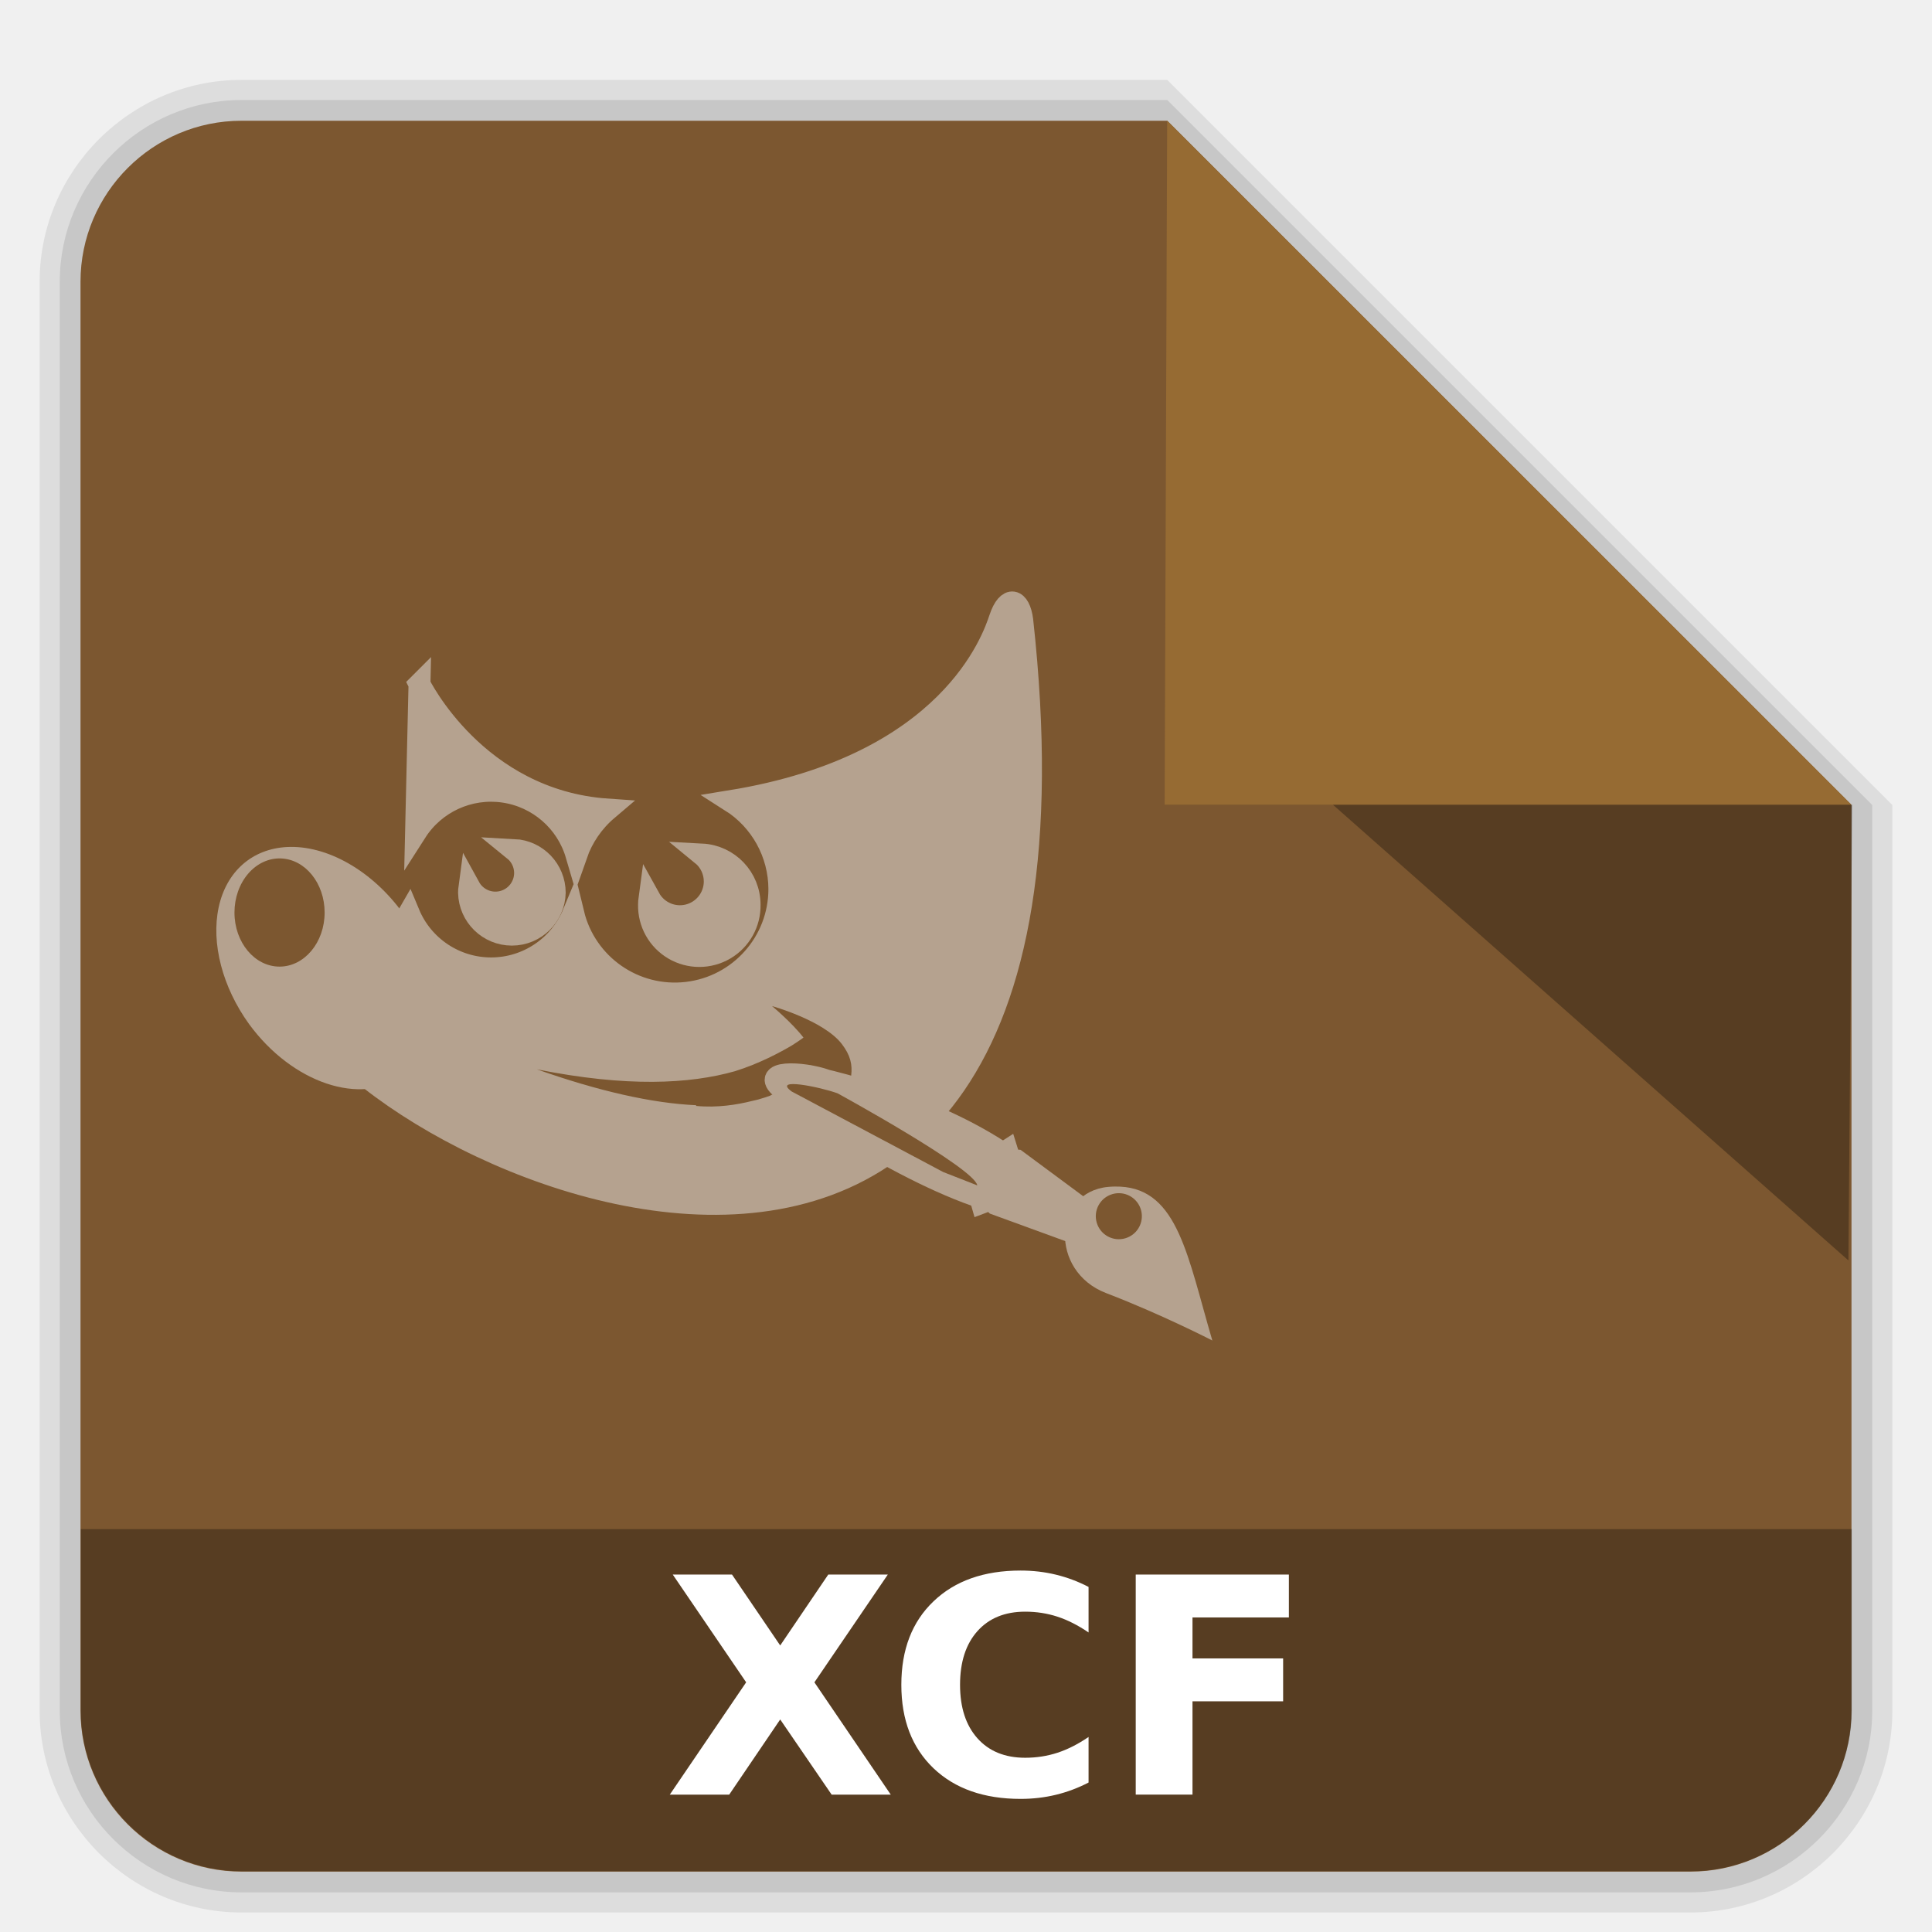
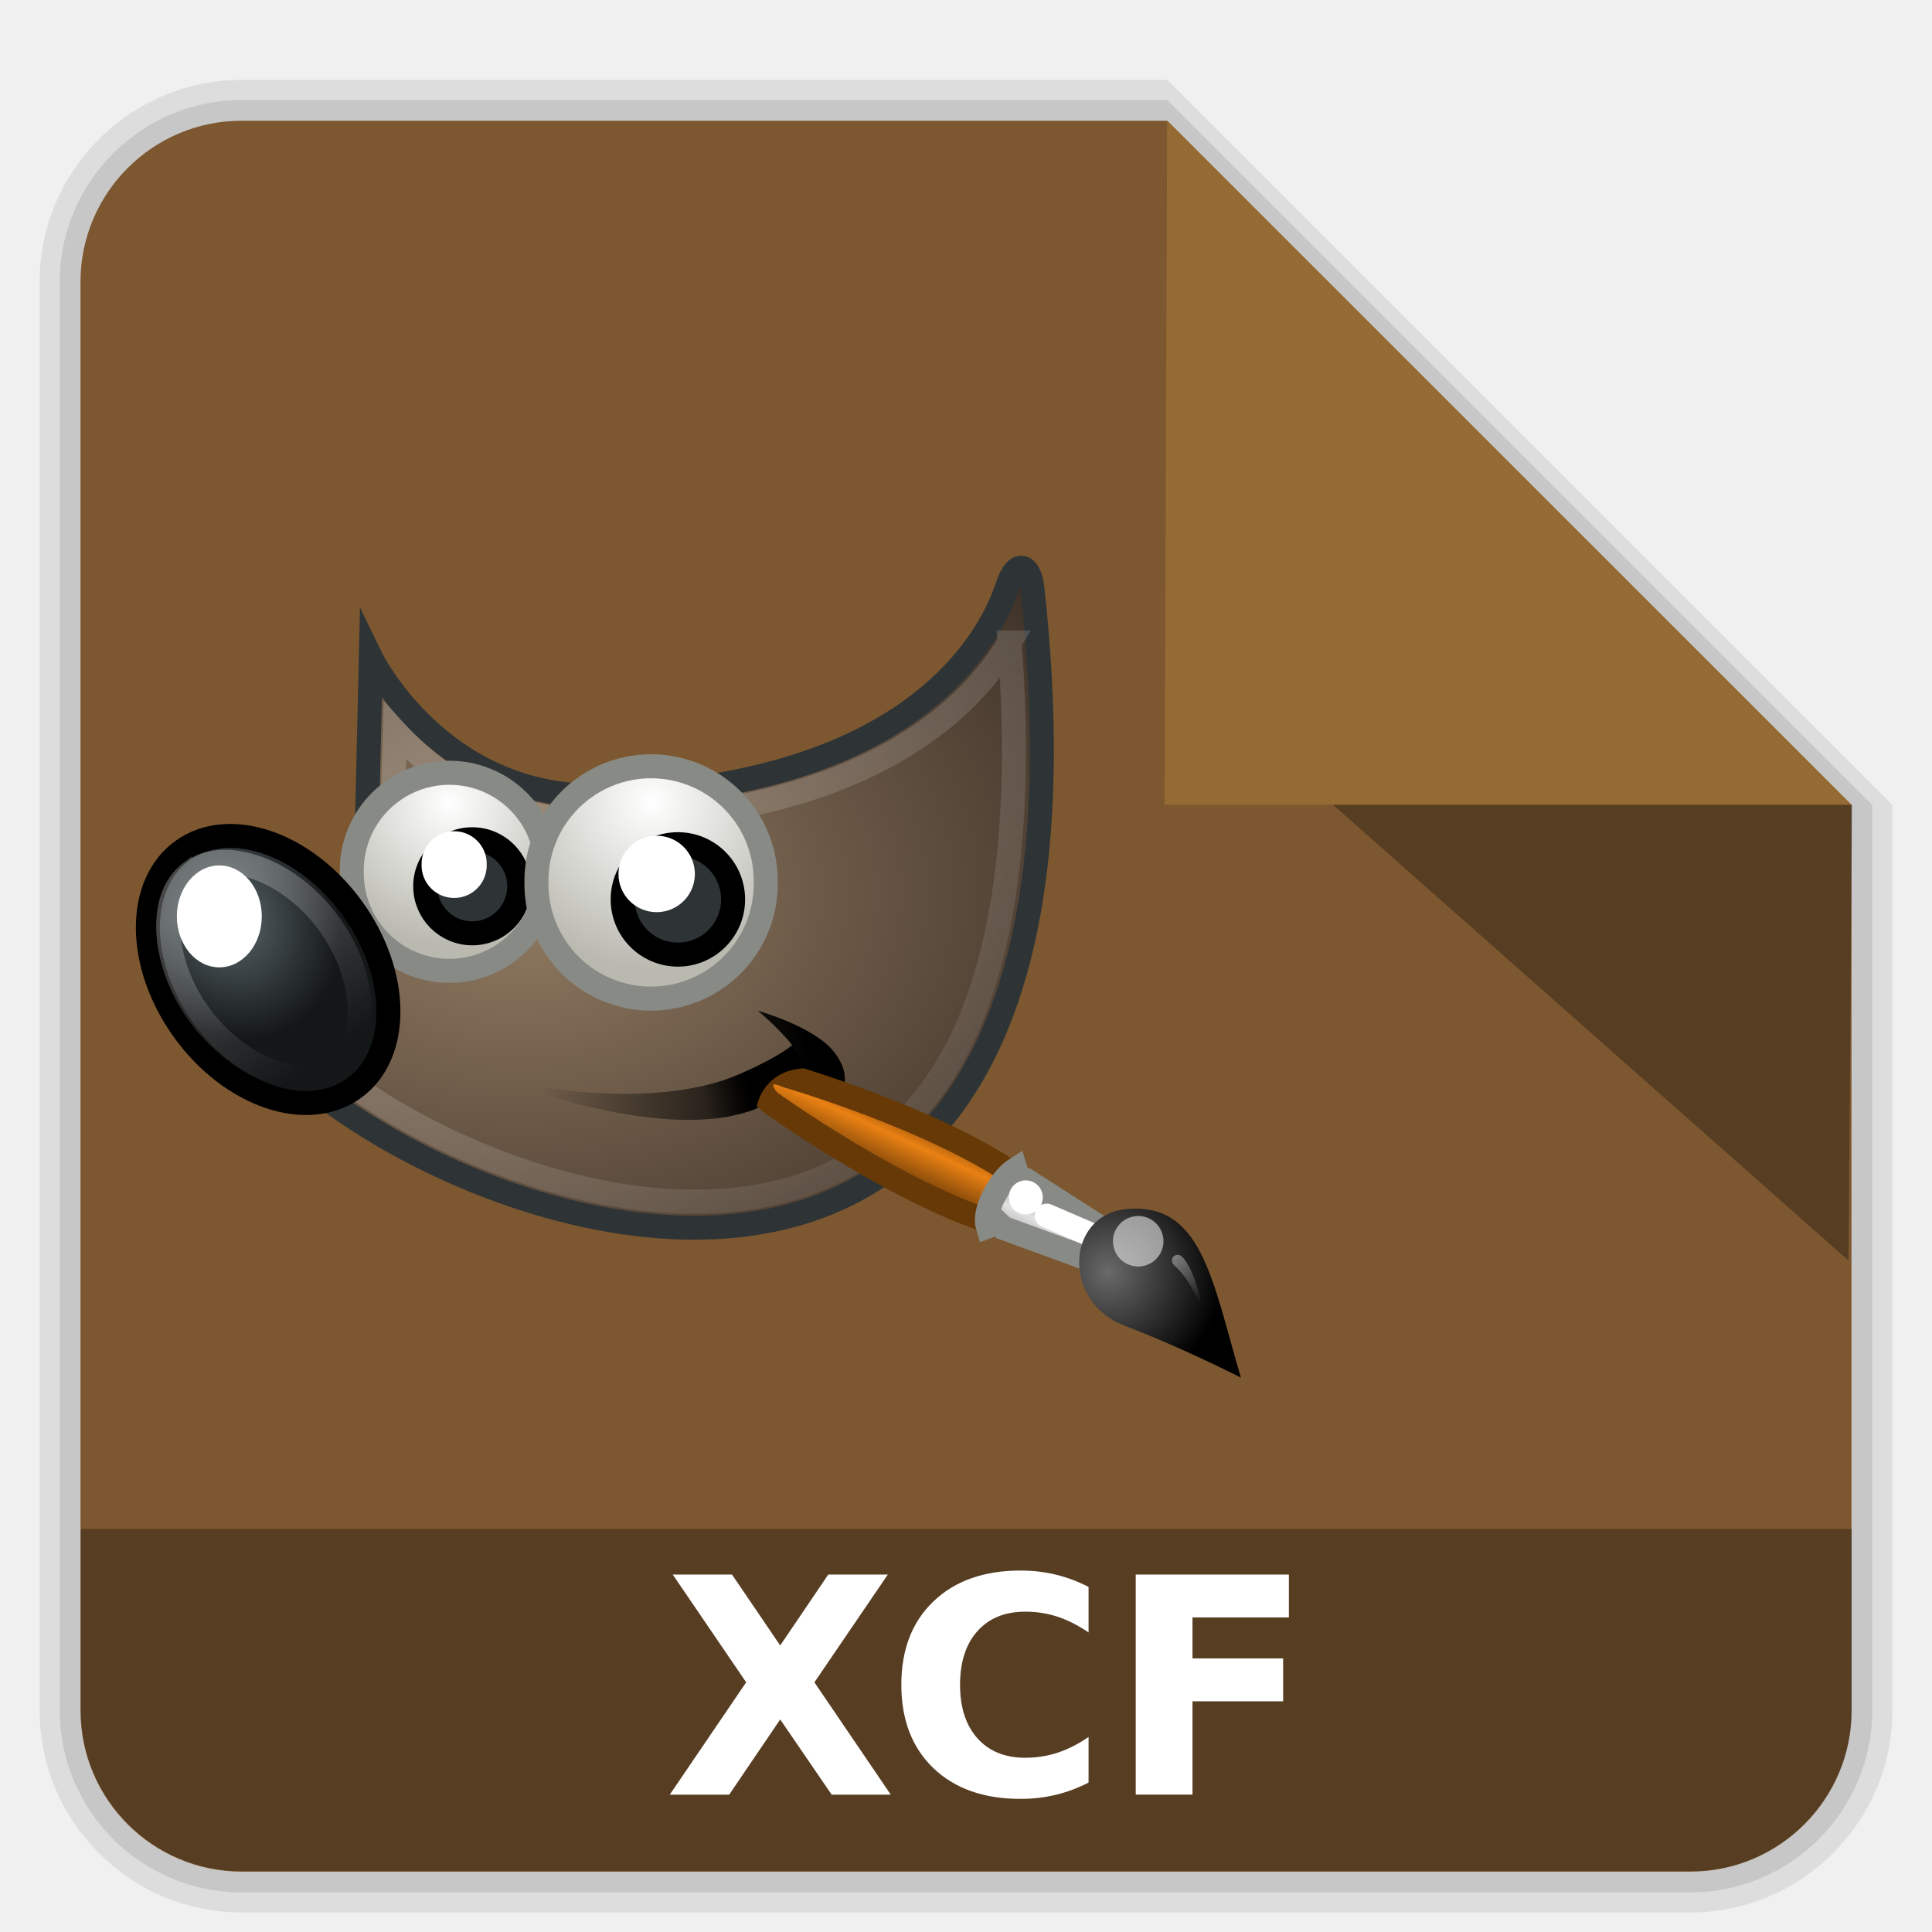
<svg xmlns="http://www.w3.org/2000/svg" xmlns:xlink="http://www.w3.org/1999/xlink" style="display:inline" id="svg2408" height="96" width="96" version="1.0">
  <defs id="defs2410">
    <linearGradient id="linearGradient3668">
      <stop offset="0" style="stop-color:#dacaef;stop-opacity:1" id="stop3670" />
      <stop offset="1" style="stop-color:#ece3f7;stop-opacity:1" id="stop3672" />
    </linearGradient>
    <linearGradient id="linearGradient3712">
      <stop offset="0" style="stop-color:#5e4389;stop-opacity:1" id="stop3714" />
      <stop offset="1" style="stop-color:#8568b5;stop-opacity:1" id="stop3716" />
    </linearGradient>
    <linearGradient gradientTransform="scale(1.005865,0.994169)" gradientUnits="userSpaceOnUse" id="ButtonShadow" y2="7.017" x2="45.448" y1="92.54" x1="45.448">
      <stop offset="0" style="stop-color:#000000;stop-opacity:1" id="stop3750" />
      <stop offset="1" style="stop-color:#000000;stop-opacity:0.588" id="stop3752" />
    </linearGradient>
    <linearGradient id="linearGradient3700">
      <stop offset="0" style="stop-color:#ebebeb;stop-opacity:1" id="stop3702" />
      <stop offset="1" style="stop-color:#fafafa;stop-opacity:1" id="stop3704" />
    </linearGradient>
    <linearGradient gradientUnits="userSpaceOnUse" xlink:href="#linearGradient3700" id="linearGradient3706" y2="5.988" x2="48" y1="90" x1="48" />
    <filter id="filter3174" color-interpolation-filters="sRGB">
      <feGaussianBlur stdDeviation="1.71" id="feGaussianBlur3176" />
    </filter>
    <linearGradient gradientTransform="matrix(1.005865,0,0,0.994169,100,0)" gradientUnits="userSpaceOnUse" id="ButtonShadow-0" y2="7.017" x2="45.448" y1="92.54" x1="45.448">
      <stop offset="0" style="stop-color:#000000;stop-opacity:1" id="stop3750-8" />
      <stop offset="1" style="stop-color:#000000;stop-opacity:0.588" id="stop3752-5" />
    </linearGradient>
    <linearGradient gradientTransform="matrix(1.02381,0,0,1.011905,-1.142857,-98.07143)" gradientUnits="userSpaceOnUse" xlink:href="#ButtonShadow-0" id="linearGradient3780" y2="90.239" x2="32.251" y1="6.132" x1="32.251" />
    <linearGradient gradientTransform="matrix(1.02381,0,0,1.011905,-1.142857,-98.07143)" gradientUnits="userSpaceOnUse" xlink:href="#ButtonShadow-0" id="linearGradient3772" y2="90.239" x2="32.251" y1="6.132" x1="32.251" />
    <linearGradient gradientTransform="matrix(1.02381,0,0,1.011905,-1.142857,-98.07143)" gradientUnits="userSpaceOnUse" xlink:href="#ButtonShadow-0" id="linearGradient3725" y2="90.239" x2="32.251" y1="6.132" x1="32.251" />
    <linearGradient gradientTransform="translate(0,-97)" gradientUnits="userSpaceOnUse" xlink:href="#ButtonShadow-0" id="linearGradient3721" y2="90.239" x2="32.251" y1="6.132" x1="32.251" />
    <linearGradient gradientTransform="matrix(1.02381,0,0,1.011905,-1.142857,-98.07143)" gradientUnits="userSpaceOnUse" xlink:href="#ButtonShadow-0" id="linearGradient3760" y2="90.239" x2="32.251" y1="6.132" x1="32.251" />
    <linearGradient id="linearGradient3737-1">
      <stop offset="0" style="stop-color:#ffffff;stop-opacity:1" id="stop3739-9" />
      <stop offset="1" style="stop-color:#ffffff;stop-opacity:0" id="stop3741-3" />
    </linearGradient>
    <radialGradient gradientTransform="matrix(1.157313,0,0,0.9959077,-7.551021,0.1971319)" gradientUnits="userSpaceOnUse" xlink:href="#linearGradient3737-0" id="radialGradient2886" fy="90.172" fx="48" r="42" cy="90.172" cx="48" />
    <linearGradient id="linearGradient3737-0">
      <stop offset="0" style="stop-color:#ffffff;stop-opacity:1" id="stop3739-6" />
      <stop offset="1" style="stop-color:#ffffff;stop-opacity:0" id="stop3741-0" />
    </linearGradient>
    <linearGradient gradientUnits="userSpaceOnUse" xlink:href="#linearGradient3737-1" id="linearGradient3923" y2="63.893" x2="36.357" y1="6" x1="36.357" />
    <linearGradient gradientUnits="userSpaceOnUse" xlink:href="#linearGradient3712" id="linearGradient3718" y2="18.129" x2="48.81" y1="78.173" x1="48.81" />
    <linearGradient gradientUnits="userSpaceOnUse" xlink:href="#linearGradient3668" id="linearGradient3674" y2="44.55" x2="34.537" y1="60.062" x1="61.405" />
    <linearGradient id="linearGradient3737-9">
      <stop offset="0" style="stop-color:#ffffff;stop-opacity:1" id="stop3739-2" />
      <stop offset="1" style="stop-color:#ffffff;stop-opacity:0" id="stop3741-1" />
    </linearGradient>
    <clipPath id="clipPath3613">
      <rect style="fill:#ffffff;fill-opacity:1;fill-rule:nonzero;stroke:none" id="rect3615" y="6" x="6" ry="6" rx="6" height="84" width="84" />
    </clipPath>
    <filter id="filter3794" color-interpolation-filters="sRGB" height="1.384" width="1.384" y="-0.192" x="-0.192">
      <feGaussianBlur stdDeviation="5.28" id="feGaussianBlur3796" />
    </filter>
    <linearGradient gradientUnits="userSpaceOnUse" xlink:href="#linearGradient3737-9" id="linearGradient3707" y2="138.661" x2="48" y1="20.221" x1="48" />
    <linearGradient gradientTransform="matrix(-0.2563542,0,0,0.2532123,593.6634,-3728.046)" gradientUnits="userSpaceOnUse" xlink:href="#linearGradient7985" id="linearGradient3836" y2="14844.775" x2="2128.552" y1="15026.778" x1="2128.552" />
    <linearGradient id="linearGradient7985">
      <stop offset="0" style="stop-color:#42699a;stop-opacity:1" id="stop7991" />
      <stop offset="1" style="stop-color:#99b8e1;stop-opacity:1" id="stop7989" />
    </linearGradient>
    <clipPath id="clipPath3939">
      <path style="opacity:0.472;fill:#00ffff;fill-opacity:1;fill-rule:evenodd;stroke:none" id="path3941" d="m 71.969,20 c -4.314,1.766 -18.155,7.513 -18.5,7.656 -3.87,-3.15 -8.912,-5.598 -14.125,-5.875 -12.646,-0.793 -24.276,10.395 -24.312,22.812 -0.555,11.18 4.563,21.529 9.188,31.406 3.869,-1.609 17.958,-7.446 18.312,-7.594 3.798,3.164 8.648,5.478 13.719,5.844 12.444,1.041 24.024,-9.655 24.656,-21.781 0.903,-11.343 -4.344,-21.858 -8.75,-32 C 72.092,20.311 72.033,20.158 71.969,20 Z m -34.25,7.312 c 9.15,-0.001 17.201,7.683 17.625,14.062 0.356,5.345 -1.411,12.956 -10.156,13.969 0.324,0.863 0.769,1.77 1.406,2.656 L 41.5,58 c -0.414,-0.963 -0.668,-1.932 -0.781,-2.875 -4.223,-1.122 -7.977,-5.099 -8,-10.625 -0.03,-7.051 8.828,-7.733 11.062,-5.938 0.868,0.697 0.831,2.062 0.062,1.812 -4.772,-1.549 -7.719,1.526 -7.5,4.562 0.228,3.163 1.73,5.345 4.406,6.281 C 40.879,50.143 41.105,49.054 41.469,48 l 4.312,0 c -0.717,1.252 -1.077,2.61 -1.188,3.688 5.442,-0.419 6.996,-5.969 6.844,-8.312 -0.197,-3.033 -2.84,-9.298 -11.094,-10.438 -3.897,-0.538 -7.109,0.626 -9.469,2.906 -2.359,2.28 -3.712,4.664 -3.906,8.531 -0.2,4 0.693,6.345 3.094,11.594 0.857,1.874 3.239,5.651 5.094,9.438 L 27.125,68.75 C 24.396,62.165 20.768,56.379 20.688,45.625 20.604,34.515 30.161,27.313 37.719,27.312 Z" />
    </clipPath>
    <clipPath id="clipPath3939-6">
      <path style="opacity:0.472;fill:#00ffff;fill-opacity:1;fill-rule:evenodd;stroke:none" id="path3941-7" d="m 71.969,20 c -4.314,1.766 -18.155,7.513 -18.5,7.656 -3.87,-3.15 -8.912,-5.598 -14.125,-5.875 -12.646,-0.793 -24.276,10.395 -24.312,22.812 -0.555,11.18 4.563,21.529 9.188,31.406 3.869,-1.609 17.958,-7.446 18.312,-7.594 3.798,3.164 8.648,5.478 13.719,5.844 12.444,1.041 24.024,-9.655 24.656,-21.781 0.903,-11.343 -4.344,-21.858 -8.75,-32 C 72.092,20.311 72.033,20.158 71.969,20 Z m -34.25,7.312 c 9.15,-0.001 17.201,7.683 17.625,14.062 0.356,5.345 -1.411,12.956 -10.156,13.969 0.324,0.863 0.769,1.77 1.406,2.656 L 41.5,58 c -0.414,-0.963 -0.668,-1.932 -0.781,-2.875 -4.223,-1.122 -7.977,-5.099 -8,-10.625 -0.03,-7.051 8.828,-7.733 11.062,-5.938 0.868,0.697 0.831,2.062 0.062,1.812 -4.772,-1.549 -7.719,1.526 -7.5,4.562 0.228,3.163 1.73,5.345 4.406,6.281 C 40.879,50.143 41.105,49.054 41.469,48 l 4.312,0 c -0.717,1.252 -1.077,2.61 -1.188,3.688 5.442,-0.419 6.996,-5.969 6.844,-8.312 -0.197,-3.033 -2.84,-9.298 -11.094,-10.438 -3.897,-0.538 -7.109,0.626 -9.469,2.906 -2.359,2.28 -3.712,4.664 -3.906,8.531 -0.2,4 0.693,6.345 3.094,11.594 0.857,1.874 3.239,5.651 5.094,9.438 L 27.125,68.75 C 24.396,62.165 20.768,56.379 20.688,45.625 20.604,34.515 30.161,27.313 37.719,27.312 Z" />
    </clipPath>
    <linearGradient gradientTransform="matrix(0.4055841,0,0,0.399996,1.549939,2.117948)" gradientUnits="userSpaceOnUse" xlink:href="#linearGradient4076" id="linearGradient8399" y2="120.675" x2="135.839" y1="165.984" x1="114.997" />
    <linearGradient id="linearGradient4076">
      <stop offset="0" style="stop-color:#ffe45d;stop-opacity:1" id="stop4078" />
      <stop offset="1" style="stop-color:#ffb01c;stop-opacity:1" id="stop4080" />
    </linearGradient>
    <linearGradient gradientUnits="userSpaceOnUse" xlink:href="#linearGradient3737-1" id="linearGradient8429" y2="57.86" x2="54.379" y1="43.643" x1="48.8" />
    <linearGradient gradientUnits="userSpaceOnUse" xlink:href="#linearGradient8403" id="linearGradient8409" y2="46.165" x2="51.502" y1="65.534" x1="62.685" />
    <linearGradient id="linearGradient8403">
      <stop offset="0" style="stop-color:#aa6f00;stop-opacity:1" id="stop8405" />
      <stop offset="1" style="stop-color:#d99800;stop-opacity:1" id="stop8407" />
    </linearGradient>
    <linearGradient gradientTransform="matrix(0.4055841,0,0,0.399996,0.7344751,0.7194889)" gradientUnits="userSpaceOnUse" xlink:href="#linearGradient4092" id="linearGradient8345" y2="118.202" x2="77.088" y1="58.202" x1="116.537" />
    <linearGradient id="linearGradient4092">
      <stop offset="0" style="stop-color:#2b5d87;stop-opacity:1" id="stop4094" />
      <stop offset="1" style="stop-color:#4182b8;stop-opacity:1" id="stop4096" />
    </linearGradient>
    <linearGradient gradientUnits="userSpaceOnUse" xlink:href="#linearGradient3737-1" id="linearGradient8368" y2="43.869" x2="46.905" y1="26.976" x1="36.13" />
    <linearGradient gradientUnits="userSpaceOnUse" xlink:href="#linearGradient8384" id="linearGradient8390" y2="24.633" x2="31.857" y1="49.178" x1="49.395" />
    <linearGradient id="linearGradient8384">
      <stop offset="0" style="stop-color:#1e3b55;stop-opacity:1" id="stop8386" />
      <stop offset="1" style="stop-color:#2e5c84;stop-opacity:1" id="stop8388" />
    </linearGradient>
    <radialGradient gradientTransform="matrix(1,0,0,0.284247,0,24.29088)" gradientUnits="userSpaceOnUse" xlink:href="#linearGradient6492" id="radialGradient6498" fy="33.938" fx="23" r="18.25" cy="33.938" cx="23" />
    <linearGradient id="linearGradient6492">
      <stop id="stop6494" offset="0" style="stop-color:black;stop-opacity:1" />
      <stop id="stop6496" offset="1" style="stop-color:black;stop-opacity:0" />
    </linearGradient>
    <radialGradient gradientTransform="matrix(1.77275,0,0,1.29668,-16.3404,-6.615959)" gradientUnits="userSpaceOnUse" xlink:href="#linearGradient6500" id="radialGradient4354" fy="22.3" fx="18.558" r="19.229" cy="22.3" cx="18.558" />
    <linearGradient id="linearGradient6500">
      <stop id="stop6502" offset="0" style="stop-color:#857c63;stop-opacity:1" />
      <stop id="stop6504" offset="1" style="stop-color:#221f19;stop-opacity:1" />
    </linearGradient>
    <linearGradient gradientTransform="translate(-3.836549,0.345971)" gradientUnits="userSpaceOnUse" xlink:href="#linearGradient6492" id="linearGradient4351" y2="30.293" x2="21.213" y1="28.083" x1="32.35" />
    <linearGradient gradientUnits="userSpaceOnUse" xlink:href="#linearGradient3737-1" id="linearGradient8530" y2="46.986" x2="39.525" y1="19.111" x1="14.969" />
    <radialGradient gradientTransform="matrix(1.318488,0,0,1.318488,-22.1264,-6.241691)" gradientUnits="userSpaceOnUse" xlink:href="#linearGradient6468" id="radialGradient4363" fy="19.598" fx="69.473" r="3.515" cy="19.598" cx="69.473" />
    <linearGradient id="linearGradient6468">
      <stop id="stop6470" offset="0" style="stop-color:white;stop-opacity:1" />
      <stop id="stop6472" offset="1" style="stop-color:#b9b9b0;stop-opacity:1" />
    </linearGradient>
    <radialGradient gradientTransform="matrix(0.916159,0.09318684,-0.108765,1.069309,3.253668,-3.029272)" gradientUnits="userSpaceOnUse" xlink:href="#linearGradient8542" id="radialGradient8548" fy="25.271" fx="6.024" r="4.831" cy="25.271" cx="6.024" />
    <linearGradient id="linearGradient8542">
      <stop id="stop8544" offset="0" style="stop-color:#5b676b;stop-opacity:1" />
      <stop id="stop8546" offset="1" style="stop-color:#141718;stop-opacity:1" />
    </linearGradient>
    <linearGradient gradientUnits="userSpaceOnUse" xlink:href="#linearGradient3737-1" id="linearGradient6458" y2="31.57" x2="5.985" y1="23.362" x1="6.305" />
    <radialGradient gradientTransform="matrix(1.318488,0,0,1.318488,-22.1264,-6.241691)" gradientUnits="userSpaceOnUse" xlink:href="#linearGradient6468" id="radialGradient6474" fy="19.598" fx="69.473" r="3.515" cy="19.598" cx="69.473" />
    <linearGradient gradientTransform="translate(-49.30496,1.877723)" gradientUnits="userSpaceOnUse" xlink:href="#linearGradient6951" id="linearGradient6957" y2="11.182" x2="27.754" y1="19.24" x1="37.018" />
    <linearGradient id="linearGradient6951">
      <stop id="stop6953" offset="0" style="stop-color:#6e3d09;stop-opacity:1" />
      <stop id="stop6959" offset="0.242" style="stop-color:#ea8113;stop-opacity:1" />
      <stop id="stop6961" offset="0.621" style="stop-color:#5c3307;stop-opacity:1" />
      <stop id="stop6955" offset="1" style="stop-color:#e07c12;stop-opacity:1" />
    </linearGradient>
    <linearGradient gradientTransform="translate(-46.40695,-1.802856)" gradientUnits="userSpaceOnUse" xlink:href="#linearGradient6939" id="linearGradient6945" y2="33.439" x2="23.109" y1="30.001" x1="19.395" />
    <linearGradient id="linearGradient6939">
      <stop id="stop6941" offset="0" style="stop-color:#bdbdbd;stop-opacity:1" />
      <stop id="stop6947" offset="0.333" style="stop-color:#e2e2e2;stop-opacity:1" />
      <stop id="stop6949" offset="0.667" style="stop-color:#a3a3a3;stop-opacity:1" />
      <stop id="stop6943" offset="1" style="stop-color:#ddd;stop-opacity:1" />
    </linearGradient>
    <radialGradient gradientTransform="matrix(1.572694,0,0,1.532639,-55.36682,-21.35823)" gradientUnits="userSpaceOnUse" xlink:href="#linearGradient6963" id="radialGradient6969" fy="35.357" fx="15.415" r="7.579" cy="35.357" cx="15.415" />
    <linearGradient id="linearGradient6963">
      <stop id="stop6965" offset="0" style="stop-color:#696969;stop-opacity:1" />
      <stop id="stop6967" offset="1" style="stop-color:black;stop-opacity:1" />
    </linearGradient>
    <linearGradient gradientTransform="matrix(0.755165,0.395143,-0.395143,0.755165,-25.91245,6.532586)" gradientUnits="userSpaceOnUse" xlink:href="#linearGradient3737-1" id="linearGradient2452" y2="42.282" x2="7.752" y1="37.752" x1="13.236" />
    <linearGradient gradientUnits="userSpaceOnUse" xlink:href="#linearGradient6492" id="linearGradient4330" y2="30.985" x2="24.329" y1="30.543" x1="26.163" />
+     <linearGradient gradientUnits="userSpaceOnUse" xlink:href="#linearGradient6492" id="linearGradient4330-0" y2="30.985" x2="24.329" y1="30.543" x1="26.163" gradientTransform="matrix(1.193505,0,0,1.193505,6.045364,17.78492)" />
+     <linearGradient gradientTransform="translate(-49.30496,1.877723)" gradientUnits="userSpaceOnUse" xlink:href="#linearGradient6951" id="linearGradient6957-7" y2="11.182" x2="27.754" y1="19.24" x1="37.018" />
+     <linearGradient gradientTransform="translate(-46.40695,-1.802856)" gradientUnits="userSpaceOnUse" xlink:href="#linearGradient6939" id="linearGradient6945-8" y2="33.439" x2="23.109" y1="30.001" x1="19.395" />
+     <radialGradient cx="15.415" cy="35.357" r="7.579" fx="15.415" fy="35.357" id="radialGradient6969-8" xlink:href="#linearGradient6963" gradientUnits="userSpaceOnUse" gradientTransform="matrix(1.572694,0,0,1.532639,-55.36682,-21.35823)" />
+     <linearGradient gradientTransform="matrix(0.755165,0.395143,-0.395143,0.755165,-25.91245,6.532586)" gradientUnits="userSpaceOnUse" xlink:href="#linearGradient3737-1" id="linearGradient2452-9" y2="42.282" x2="7.752" y1="37.752" x1="13.236" />
+     <radialGradient cx="69.473" cy="19.598" r="3.515" fx="69.473" fy="19.598" id="radialGradient6474-0" xlink:href="#linearGradient6468" gradientUnits="userSpaceOnUse" gradientTransform="matrix(2.360433,0,0,2.360433,-131.6347,-6.420618)" />
+     <linearGradient gradientUnits="userSpaceOnUse" xlink:href="#linearGradient3737-1" id="linearGradient6458-7" y2="31.57" x2="5.985" y1="23.362" x1="6.305" gradientTransform="matrix(0.9552682,-0.7154835,0.7154835,0.9552682,-12.1847,26.53074)" />
+     <radialGradient cx="6.024" cy="25.271" r="4.831" fx="6.024" fy="25.271" id="radialGradient8548-1" xlink:href="#linearGradient8542" gradientUnits="userSpaceOnUse" gradientTransform="matrix(0.9518329,-0.549541,0.6414047,1.110947,-10.55815,20.8723)" />
+     <radialGradient cx="69.473" cy="19.598" r="3.515" fx="69.473" fy="19.598" id="radialGradient4363-6" xlink:href="#linearGradient6468" gradientUnits="userSpaceOnUse" gradientTransform="matrix(2.01074,0,0,2.01074,-117.3621,0.4990587)" />
+     <linearGradient gradientUnits="userSpaceOnUse" xlink:href="#linearGradient3737-1" id="linearGradient8530-5" y2="46.986" x2="39.525" y1="19.111" x1="14.969" gradientTransform="matrix(1.193505,0,0,1.193505,6.045364,17.78492)" />
+     <linearGradient gradientTransform="matrix(1.193505,0,0,1.193505,1.466424,18.19784)" gradientUnits="userSpaceOnUse" xlink:href="#linearGradient6492" id="linearGradient4351-0" y2="30.293" x2="21.213" y1="28.083" x1="32.35" />
+     <radialGradient cx="18.558" cy="22.3" r="19.229" fx="18.558" fy="22.3" id="radialGradient4354-5" xlink:href="#linearGradient1061" gradientUnits="userSpaceOnUse" gradientTransform="matrix(2.115786,0,0,1.547594,-20.2045,-17.72493)" />
+     <linearGradient id="linearGradient1061">
+       <stop style="stop-color:#937c63;stop-opacity:1" offset="0" id="stop1057" />
+       <stop style="stop-color:#291f19;stop-opacity:1" offset="1" id="stop1059" />
+     </linearGradient>
+     <radialGradient xlink:href="#linearGradient1061" id="radialGradient1269" gradientUnits="userSpaceOnUse" gradientTransform="matrix(2.115786,0,0,1.547594,-13.45698,9.888744)" cx="18.558" cy="22.3" fx="18.558" fy="22.3" r="19.229" />
  </defs>
  <g style="display:inline" id="layer7">
    <path d="M 12,95.031 C 6.489,95.031 1.969,90.511 1.969,85 l 0,-71 C 1.969,8.489 6.489,3.969 12,3.969 l 46,0 L 94.031,40 l 0,45 c 0,5.511 -4.52,10.031 -10.031,10.031 z" id="path3786" style="display:inline;opacity:0.08;fill:#000000;fill-opacity:1;fill-rule:nonzero;stroke:none" />
    <path style="display:inline;opacity:0.1;fill:#000000;fill-opacity:1;fill-rule:nonzero;stroke:none" id="path3778" d="M 12,94.031 C 7.028,94.031 2.969,89.972 2.969,85 l 0,-71 C 2.969,9.028 7.028,4.969 12,4.969 l 46,0 L 93.031,40 l 0,45 c 0,4.972 -4.06,9.031 -9.031,9.031 z" />
    <path d="M 12,93 C 7.591,93 4,89.409 4,85 L 4,14 C 4,9.591 7.591,6 12,6 l 46,0 34,34 0,45 c 0,4.409 -3.591,8 -8,8 z" id="path3770" style="display:inline;opacity:1;fill:#7c5730;fill-opacity:1;fill-rule:nonzero;stroke:#b5a28f;stroke-opacity:1;stroke-width:0;stroke-miterlimit:4;stroke-dasharray:none" />
  </g>
  <g id="layer5" />
  <g style="display:none" id="layer2">
    <rect style="opacity:0.9;fill:url(#ButtonShadow);fill-opacity:1;fill-rule:nonzero;stroke:none;filter:url(#filter3174)" id="rect3745" y="7" x="5" ry="6" rx="6" height="85" width="86" />
  </g>
  <g transform="matrix(1,0,0,1.013697,0,0.7672715)" style="display:inline" id="layer1" />
  <g id="layer3">
    <path id="rect4263" d="M 57.996,5.995 91.997,39.983 57.871,39.981 Z" style="opacity:1;fill:#966b33;fill-opacity:1" />
-     <g id="layer1-0" transform="translate(5.655538,16.15534)">
-       <path id="path4323" d="m 44.678,13.781 c -0.212,-0.033 -0.456,0.211 -0.648,0.788 -0.338,1.014 -2.464,7.308 -13.373,9.082 a 5.191,5.191 0 0 1 2.413,4.378 5.192,5.192 0 0 1 -10.239,1.209 4.422,4.422 0 0 1 -8.164,0.008 C 13.96,30.491 12.39,31.855 9.035,32.837 10.445,40.565 50.138,60.035 45.139,14.659 45.071,14.126 44.89,13.814 44.678,13.781 Z m -29.49,4.058 -0.17,7.338 a 4.422,4.422 0 0 1 7.968,1.139 5.191,5.191 0 0 1 1.542,-2.245 c -6.523,-0.448 -9.341,-6.231 -9.341,-6.231 z" style="color:#000000;display:inline;overflow:visible;visibility:visible;fill:#b5a28f;fill-opacity:1;fill-rule:evenodd;stroke:#b5a28f;stroke-width:1.088;stroke-linecap:butt;stroke-linejoin:miter;stroke-miterlimit:10;stroke-dasharray:none;stroke-dashoffset:0;stroke-opacity:1;marker:none;marker-start:none;marker-mid:none;marker-end:none" />
-       <path id="path6480" d="m 32.707,33.837 c 0,0 0.985,0.818 1.561,1.564 -0.171,0.132 -0.37,0.256 -0.561,0.382 -0.608,0.36 -1.635,0.911 -2.836,1.287 -2.259,0.641 -5.38,0.803 -9.851,-0.091 3.057,1.079 5.728,1.688 7.924,1.784 l -0.021,0.034 c 1.07,0.102 2.046,-0.06 2.781,-0.244 0.103,-0.024 0.209,-0.045 0.308,-0.072 0.255,-0.072 0.467,-0.144 0.622,-0.2 6.44e-4,-0.003 0.003,-0.008 0.004,-0.013 0.834,-0.334 1.504,-0.833 1.993,-1.508 0.132,0.518 1.11,1.008 1.634,2.311 0.235,-1.484 0.801,-2.199 -0.098,-3.359 -0.901,-1.163 -3.461,-1.876 -3.461,-1.876 z" style="color:#000000;display:inline;overflow:visible;visibility:visible;fill:#7c5730;fill-opacity:1;fill-rule:evenodd;stroke:none;stroke-width:1;stroke-linecap:butt;stroke-linejoin:miter;stroke-miterlimit:10;stroke-dasharray:none;stroke-dashoffset:0;stroke-opacity:1;marker:none;marker-start:none;marker-mid:none;marker-end:none" />
-       <path id="path5198" d="M 8.598,25.933 A 6.633,4.711 54.192 0 0 6.718,34.727 6.634,4.711 54.192 0 0 14.359,29.215 6.633,4.711 54.192 0 0 8.598,25.933 Z M 8.3,26.5 a 2.24,2.688 0 0 1 2.175,2.687 2.24,2.688 0 0 1 -4.48,0 2.24,2.688 0 0 1 2.305,-2.687 z" style="color:#000000;display:inline;overflow:visible;visibility:visible;fill:#b5a28f;fill-opacity:1;fill-rule:evenodd;stroke:none;stroke-width:1;stroke-linecap:butt;stroke-linejoin:miter;stroke-miterlimit:10;stroke-dasharray:none;stroke-dashoffset:0;stroke-opacity:1;marker:none;marker-start:none;marker-mid:none;marker-end:none" />
-       <path id="path4359" d="m 19.889,26.079 a 1.474,1.474 0 0 1 0.546,1.143 1.474,1.474 0 0 1 -2.766,0.707 2.129,2.129 0 0 0 -0.019,0.274 2.13,2.13 0 0 0 4.259,0 2.129,2.129 0 0 0 -2.02,-2.124 z" style="color:#000000;display:inline;overflow:visible;visibility:visible;fill:#b5a28f;fill-opacity:1;fill-rule:evenodd;stroke:#b5a28f;stroke-width:1.088;stroke-linecap:butt;stroke-linejoin:miter;stroke-miterlimit:10;stroke-dasharray:none;stroke-dashoffset:0;stroke-opacity:1;marker:none;marker-start:none;marker-mid:none;marker-end:none" />
-       <path id="path6464" d="m 29.223,26.304 a 1.73,1.73 0 0 1 0.637,1.34 1.73,1.73 0 0 1 -3.244,0.833 2.5,2.5 0 0 0 -0.023,0.321 2.5,2.5 0 1 0 4.999,0 2.5,2.5 0 0 0 -2.369,-2.494 z" style="color:#000000;display:inline;overflow:visible;visibility:visible;fill:#b5a28f;fill-opacity:1;fill-rule:evenodd;stroke:#b5a28f;stroke-width:1.088;stroke-linecap:butt;stroke-linejoin:miter;stroke-miterlimit:10;stroke-dasharray:none;stroke-dashoffset:0;stroke-opacity:1;marker:none;marker-start:none;marker-mid:none;marker-end:none" />
-       <g id="g8463" transform="matrix(-0.114852,-0.389864,0.389864,-0.114852,24.71507,29.68942)">
-         <path id="path6937" style="color:#000000;display:inline;overflow:visible;visibility:visible;opacity:1;fill:#b5a28f;fill-opacity:1;fill-rule:nonzero;stroke:#b5a28f;stroke-width:2.676;stroke-linecap:round;stroke-linejoin:miter;stroke-miterlimit:4;stroke-dasharray:none;stroke-dashoffset:0;stroke-opacity:1;marker:none;marker-start:none;marker-mid:none;marker-end:none" d="m -45.874,35.179 4.035,3.773 c 9.079,-6.94 15.882,-19.146 15.882,-19.146 1.866,-2.523 3.632,-7.842 0.356,-5.323 0,0 -14.107,11.002 -20.273,20.696 z" />
-         <path id="path6935" style="color:#000000;display:inline;overflow:visible;visibility:visible;opacity:1;fill:#b5a28f;fill-opacity:1;fill-rule:nonzero;stroke:#b5a28f;stroke-width:2.676;stroke-linecap:round;stroke-linejoin:miter;stroke-miterlimit:4;stroke-dasharray:none;stroke-dashoffset:0;stroke-opacity:1;marker:none;marker-start:none;marker-mid:none;marker-end:none" d="m -53.581,45.235 4.07,-0.164 7.61,-5.746 0.299,-0.768 1.19,-0.019 c -0.476,-1.699 -3.199,-4.768 -5.239,-4.768 l 0.089,1.186 -0.729,0.413 z" />
-         <path id="path6933" d="m -48.553,50.588 c 0.156,-0.444 0.289,-0.921 0.391,-1.438 1.315,-6.66 -7.847,-9.85 -12.385,-3.905 -4.372,5.728 -9.229,10.816 -9.229,10.816 10.65,10e-7 18.89,1.187 21.223,-5.474 z m -0.724,-0.371 a 2.814,2.814 0 0 1 -5.504,-0.831 2.814,2.814 0 1 1 5.628,0.002 2.814,2.814 0 0 1 -0.125,0.83 z" style="color:#000000;display:inline;overflow:visible;visibility:visible;opacity:1;fill:#b5a28f;fill-opacity:1;fill-rule:nonzero;stroke:none;stroke-width:0.2;stroke-linecap:round;stroke-linejoin:miter;stroke-miterlimit:4;stroke-dasharray:none;stroke-dashoffset:0;stroke-opacity:1;marker:none;marker-start:none;marker-mid:none;marker-end:none" />
-         <path id="path6937-6" style="color:#000000;display:inline;overflow:visible;visibility:visible;opacity:1;fill:#7c5730;fill-opacity:1;fill-rule:nonzero;stroke:none;stroke-width:2.46;stroke-linecap:round;stroke-linejoin:miter;stroke-miterlimit:4;stroke-dasharray:none;stroke-dashoffset:0;stroke-opacity:1;marker:none;marker-start:none;marker-mid:none;marker-end:none" d="m -40.723,30.323 -2.738,3.531 c 2.12,0.258 15.622,-13.206 15.622,-13.206 1.351,-1.827 4.169,-7.137 1.797,-5.313 z" />
-       </g>
+     <path d="m 18.427,32.665 c 0,0 3.431,7.075 11.457,6.875 16.819,-0.422 19.769,-9.196 20.191,-10.462 0.422,-1.266 1.068,-1.074 1.217,0.096 5.486,49.792 -38.069,28.428 -39.616,19.948 8.65,-2.532 6.54,-7.384 6.54,-7.384 z" style="color:#000000;display:inline;overflow:visible;visibility:visible;fill:url(#radialGradient1269);fill-opacity:1;fill-rule:evenodd;stroke:#2e3436;stroke-width:1.194;stroke-linecap:butt;stroke-linejoin:miter;stroke-miterlimit:10;stroke-dasharray:none;stroke-dashoffset:0;stroke-opacity:1;marker:none;marker-start:none;marker-mid:none;marker-end:none" id="path4323" />
+     <path d="m 24.828,53.669 c 8.043,1.609 12.139,0.117 14.536,-1.734 -0.633,-0.818 -1.714,-1.714 -1.714,-1.714 0,0 2.809,0.78 3.798,2.057 0.986,1.273 0.366,2.057 0.108,3.686 -0.575,-1.431 -1.647,-1.967 -1.792,-2.535 -2.156,2.98 -7.527,2.856 -14.935,0.24 z" style="color:#000000;display:inline;overflow:visible;visibility:visible;fill:url(#linearGradient4351-0);fill-opacity:1;fill-rule:evenodd;stroke:none;stroke-width:1.194;stroke-linecap:butt;stroke-linejoin:miter;stroke-miterlimit:10;stroke-dasharray:none;stroke-dashoffset:0;stroke-opacity:1;marker:none;marker-start:none;marker-mid:none;marker-end:none" id="path6480" />
+     <path d="M 50.168,31.92 C 49.497,33.027 48.489,34.347 46.96,35.613 43.819,38.214 38.545,40.581 29.915,40.797 24.874,40.923 21.617,38.489 19.621,36.322 l -0.149,5.333 c 0.162,0.5 0.496,1.66 -0.075,3.245 -0.614,1.706 -2.571,3.451 -5.93,4.774 0.299,0.623 0.591,1.246 1.492,2.126 1.227,1.199 2.932,2.492 4.96,3.655 4.056,2.326 9.311,4.169 14.21,4.252 4.899,0.083 9.378,-1.473 12.457,-5.968 2.839,-4.143 4.395,-11.157 3.581,-21.819 z" style="color:#000000;display:inline;overflow:visible;visibility:visible;opacity:0.185;fill:none;fill-opacity:1;fill-rule:evenodd;stroke:url(#linearGradient8530-5);stroke-width:1.194;stroke-linecap:butt;stroke-linejoin:miter;stroke-miterlimit:10;stroke-dasharray:none;stroke-dashoffset:0;stroke-opacity:1;marker:none;marker-start:none;marker-mid:none;marker-end:none" id="path8520" />
+     <path d="m 27.183,43.32 a 4.853,4.853 0 1 1 -9.705,0 4.853,4.853 0 1 1 9.705,0 z" style="color:#000000;display:inline;overflow:visible;visibility:visible;fill:url(#radialGradient4363-6);fill-opacity:1;fill-rule:evenodd;stroke:#888a85;stroke-width:1.194;stroke-linecap:butt;stroke-linejoin:miter;stroke-miterlimit:10;stroke-dasharray:none;stroke-dashoffset:0;stroke-opacity:1;marker:none;marker-start:none;marker-mid:none;marker-end:none" id="path4357" />
+     <path d="m 17.516,45.148 a 7.279,5.169 54.192 1 1 -8.384,6.049 7.279,5.169 54.192 1 1 8.384,-6.049 z" style="color:#000000;display:inline;overflow:visible;visibility:visible;fill:url(#radialGradient8548-1);fill-opacity:1;fill-rule:evenodd;stroke:#000000;stroke-width:1.194;stroke-linecap:butt;stroke-linejoin:miter;stroke-miterlimit:10;stroke-dasharray:none;stroke-dashoffset:0;stroke-opacity:1;marker:none;marker-start:none;marker-mid:none;marker-end:none" id="path5198" />
+     <path d="m 25.802,44.039 a 2.336,2.336 0 1 1 -4.673,0 2.336,2.336 0 1 1 4.673,0 z" style="color:#000000;display:inline;overflow:visible;visibility:visible;fill:#2e3436;fill-opacity:1;fill-rule:evenodd;stroke:#000000;stroke-width:1.194;stroke-linecap:butt;stroke-linejoin:miter;stroke-miterlimit:10;stroke-dasharray:none;stroke-dashoffset:0;stroke-opacity:1;marker:none;marker-start:none;marker-mid:none;marker-end:none" id="path4359" />
+     <path d="m 9.489,43.336 c -0.763,0.571 -1.164,1.537 -1.128,2.849 0.036,1.311 0.554,2.917 1.616,4.335 1.062,1.418 2.457,2.366 3.706,2.77 1.248,0.404 2.289,0.29 3.051,-0.281 0.763,-0.571 1.166,-1.584 1.136,-2.901 -0.03,-1.317 -0.534,-2.89 -1.594,-4.305 -1.06,-1.415 -2.427,-2.341 -3.683,-2.74 -1.256,-0.399 -2.341,-0.297 -3.103,0.274 z" style="color:#000000;display:inline;overflow:visible;visibility:visible;opacity:0.281;fill:none;fill-opacity:1;fill-rule:evenodd;stroke:url(#linearGradient6458-7);stroke-width:1.194;stroke-linecap:butt;stroke-linejoin:miter;stroke-miterlimit:10;stroke-dasharray:none;stroke-dashoffset:0;stroke-opacity:1;marker:none;marker-start:none;marker-mid:none;marker-end:none" id="path6450" />
+     <path d="m 13.008,45.535 a 2.11,2.532 0 1 1 -4.22,0 2.11,2.532 0 1 1 4.22,0 z" style="color:#000000;display:inline;overflow:visible;visibility:visible;fill:#ffffff;fill-opacity:1;fill-rule:evenodd;stroke:none;stroke-width:1.194;stroke-linecap:butt;stroke-linejoin:miter;stroke-miterlimit:10;stroke-dasharray:none;stroke-dashoffset:0;stroke-opacity:1;marker:none;marker-start:none;marker-mid:none;marker-end:none" id="path6446" />
+     <path d="m 24.184,42.961 a 1.618,1.618 0 1 1 -3.235,0 1.618,1.618 0 1 1 3.235,0 z" style="color:#000000;display:inline;overflow:visible;visibility:visible;fill:#ffffff;fill-opacity:1;fill-rule:evenodd;stroke:none;stroke-width:0.915;stroke-linecap:butt;stroke-linejoin:miter;stroke-miterlimit:10;stroke-dasharray:none;stroke-dashoffset:0;stroke-opacity:1;marker:none;marker-start:none;marker-mid:none;marker-end:none" id="path4361" />
+     <path d="m 38.049,43.848 a 5.697,5.697 0 1 1 -11.393,0 5.697,5.697 0 1 1 11.393,0 z" style="color:#000000;display:inline;overflow:visible;visibility:visible;fill:url(#radialGradient6474-0);fill-opacity:1;fill-rule:evenodd;stroke:#888a85;stroke-width:1.194;stroke-linecap:butt;stroke-linejoin:miter;stroke-miterlimit:10;stroke-dasharray:none;stroke-dashoffset:0;stroke-opacity:1;marker:none;marker-start:none;marker-mid:none;marker-end:none" id="path6462" />
+     <path d="m 36.427,44.691 a 2.743,2.743 0 1 1 -5.486,0 2.743,2.743 0 1 1 5.486,0 z" style="color:#000000;display:inline;overflow:visible;visibility:visible;fill:#2e3436;fill-opacity:1;fill-rule:evenodd;stroke:#000000;stroke-width:1.194;stroke-linecap:butt;stroke-linejoin:miter;stroke-miterlimit:10;stroke-dasharray:none;stroke-dashoffset:0;stroke-opacity:1;marker:none;marker-start:none;marker-mid:none;marker-end:none" id="path6464" />
+     <path d="m 34.528,43.426 a 1.899,1.899 0 1 1 -3.798,0 1.899,1.899 0 1 1 3.798,0 z" style="color:#000000;display:inline;overflow:visible;visibility:visible;fill:#ffffff;fill-opacity:1;fill-rule:evenodd;stroke:none;stroke-width:1.074;stroke-linecap:butt;stroke-linejoin:miter;stroke-miterlimit:10;stroke-dasharray:none;stroke-dashoffset:0;stroke-opacity:1;marker:none;marker-start:none;marker-mid:none;marker-end:none" id="path6466" />
+     <g style="display:inline" transform="matrix(-0.1370764,-0.4653046,0.4653046,-0.1370764,35.54292,53.21939)" id="g8463">
+       <path d="m -23.364,23.568 3.71,3.469 C -11.307,20.657 -2.56,6.938 -2.56,6.938 -0.584,4.696 -2.677,3.188 -4.725,4.54 c 0,0 -12.97,10.115 -18.639,19.028 z" style="color:#000000;display:inline;overflow:visible;visibility:visible;opacity:1;fill:url(#linearGradient6957-7);fill-opacity:1;fill-rule:nonzero;stroke:#673907;stroke-width:2.46;stroke-linecap:round;stroke-linejoin:miter;stroke-miterlimit:4;stroke-dasharray:none;stroke-dashoffset:0;stroke-opacity:1;marker:none;marker-start:none;marker-mid:none;marker-end:none" id="path6937" />
+       <path d="m -30.45,32.814 2.246,1.934 8.493,-7.367 0.275,-0.706 1.094,-0.018 c -0.438,-1.562 -2.942,-4.383 -4.817,-4.383 l 0.082,1.09 -0.67,0.38 z" style="color:#000000;display:inline;overflow:visible;visibility:visible;opacity:1;fill:url(#linearGradient6945-8);fill-opacity:1;fill-rule:nonzero;stroke:#888a85;stroke-width:2.46;stroke-linecap:round;stroke-linejoin:miter;stroke-miterlimit:4;stroke-dasharray:none;stroke-dashoffset:0;stroke-opacity:1;marker:none;marker-start:none;marker-mid:none;marker-end:none" id="path6935" />
+       <path d="m -23.801,28.377 -4.365,5.266" style="color:#000000;display:inline;overflow:visible;visibility:visible;opacity:1;fill:none;fill-opacity:1;fill-rule:nonzero;stroke:#ffffff;stroke-width:2.46;stroke-linecap:round;stroke-linejoin:round;stroke-miterlimit:4;stroke-dasharray:none;stroke-dashoffset:0;stroke-opacity:1;marker:none;marker-start:none;marker-mid:none;marker-end:none" id="path6985" />
+       <path d="m -45.341,42.77 c 10.444,0 18.37,1.244 19.871,-6.355 1.209,-6.123 -7.211,-9.057 -11.383,-3.591 -4.019,5.266 -8.488,9.946 -8.488,9.946 z" style="color:#000000;display:inline;overflow:visible;visibility:visible;opacity:1;fill:url(#radialGradient6969-8);fill-opacity:1;fill-rule:nonzero;stroke:none;stroke-width:0.2;stroke-linecap:round;stroke-linejoin:miter;stroke-miterlimit:4;stroke-dasharray:none;stroke-dashoffset:0;stroke-opacity:1;marker:none;marker-start:none;marker-mid:none;marker-end:none" id="path6933" />
+       <path d="m 8.875,37.75 a 1.25,1.25 0 1 1 -2.5,0 1.25,1.25 0 1 1 2.5,0 z" transform="matrix(2.069903,0,0,2.069903,-44.75012,-41.50978)" style="color:#000000;display:inline;overflow:visible;visibility:visible;opacity:0.528;fill:#ffffff;fill-opacity:1;fill-rule:nonzero;stroke:none;stroke-width:1;stroke-linecap:round;stroke-linejoin:miter;stroke-miterlimit:4;stroke-dasharray:none;stroke-dashoffset:0;stroke-opacity:1;marker:none;marker-start:none;marker-mid:none;marker-end:none" id="path6971" />
+       <path d="m 8.875,37.75 a 1.25,1.25 0 1 1 -2.5,0 1.25,1.25 0 1 1 2.5,0 z" transform="matrix(1.396669,0,0,1.396669,-32.05526,-25.87664)" style="color:#000000;display:inline;overflow:visible;visibility:visible;opacity:1;fill:#ffffff;fill-opacity:1;fill-rule:nonzero;stroke:none;stroke-width:1;stroke-linecap:round;stroke-linejoin:miter;stroke-miterlimit:4;stroke-dasharray:none;stroke-dashoffset:0;stroke-opacity:1;marker:none;marker-start:none;marker-mid:none;marker-end:none" id="path6983" />
+       <path d="m -38.544,40.909 c 0,0 3.722,0.094 6.117,-1.412 0.847,-0.533 1.516,0.65 0.494,1.087 -2.207,0.945 -6.61,0.325 -6.61,0.325 z" style="color:#000000;display:inline;overflow:visible;visibility:visible;opacity:0.428;fill:url(#linearGradient2452-9);fill-opacity:1;fill-rule:nonzero;stroke:none;stroke-width:1;stroke-linecap:round;stroke-linejoin:miter;stroke-miterlimit:4;stroke-dasharray:none;stroke-dashoffset:0;stroke-opacity:1;marker:none;marker-start:none;marker-mid:none;marker-end:none" id="path1571" />
    </g>
+     <path d="m 33.5,55.663 c 1.787,0.171 3.401,-0.325 4.072,-0.566 0.117,-0.663 0.64,-1.935 2.442,-2.019 l -0.633,-1.108 c 0,0 -2.347,1.609 -4.853,2.083 z" style="color:#000000;display:inline;overflow:visible;visibility:visible;fill:url(#linearGradient4330-0);fill-opacity:1;fill-rule:evenodd;stroke:none;stroke-width:1.194;stroke-linecap:butt;stroke-linejoin:miter;stroke-miterlimit:10;stroke-dasharray:none;stroke-dashoffset:0;stroke-opacity:1;marker:none;marker-start:none;marker-mid:none;marker-end:none" id="path8532" />
  </g>
  <g id="layer4" transform="translate(-0.5762712,0.05084746)">
    <path style="display:inline;opacity:0.3;fill:#000000;fill-opacity:1;fill-rule:nonzero;stroke:none" id="path3770-3" d="m 12.59,92.93 c -4.409,0 -8,-3.591 -8,-8 l 0,-9 88,0 0,9 c 0,4.409 -3.591,8 -8,8 z" />
    <path id="rect4263-5" d="m 66.813,39.939 25.797,0.001 -0.187,22.64 z" style="display:inline;opacity:0.3;fill:#000000;fill-opacity:1" />
  </g>
  <g id="layer8">
    <g id="text4413" style="font-style:normal;font-weight:normal;font-size:40px;line-height:125%;font-family:sans-serif;letter-spacing:0px;word-spacing:0px;display:inline;fill:#000000;fill-opacity:1;stroke:none;stroke-width:1px;stroke-linecap:butt;stroke-linejoin:miter;stroke-opacity:1">
      <path id="path5253" style="font-style:normal;font-variant:normal;font-weight:bold;font-stretch:normal;font-size:15px;font-family:sans-serif;-inkscape-font-specification:'sans-serif Bold';fill:#ffffff;fill-opacity:1" d="m 40.467,83.593 3.794,5.581 -2.937,0 -2.556,-3.735 -2.534,3.735 -2.952,0 3.794,-5.581 -3.647,-5.354 2.944,0 2.395,3.523 2.388,-3.523 2.959,0 -3.647,5.354 z" />
      <path id="path5255" style="font-style:normal;font-variant:normal;font-weight:bold;font-stretch:normal;font-size:15px;font-family:sans-serif;-inkscape-font-specification:'sans-serif Bold';fill:#ffffff;fill-opacity:1" d="m 54.09,88.573 q -0.776,0.403 -1.619,0.608 -0.842,0.205 -1.758,0.205 -2.732,0 -4.329,-1.523 -1.597,-1.531 -1.597,-4.146 0,-2.622 1.597,-4.146 1.597,-1.531 4.329,-1.531 0.916,0 1.758,0.205 0.842,0.205 1.619,0.608 l 0,2.263 q -0.784,-0.535 -1.545,-0.784 -0.762,-0.249 -1.604,-0.249 -1.509,0 -2.373,0.967 -0.864,0.967 -0.864,2.666 0,1.692 0.864,2.659 0.864,0.967 2.373,0.967 0.842,0 1.604,-0.249 0.762,-0.249 1.545,-0.784 l 0,2.263 z" />
      <path id="path5257" style="font-style:normal;font-variant:normal;font-weight:bold;font-stretch:normal;font-size:15px;font-family:sans-serif;-inkscape-font-specification:'sans-serif Bold';fill:#ffffff;fill-opacity:1" d="m 56.434,78.239 7.61,0 0,2.131 -4.79,0 0,2.036 4.504,0 0,2.131 -4.504,0 0,4.636 -2.82,0 0,-10.935 z" />
    </g>
  </g>
</svg>
